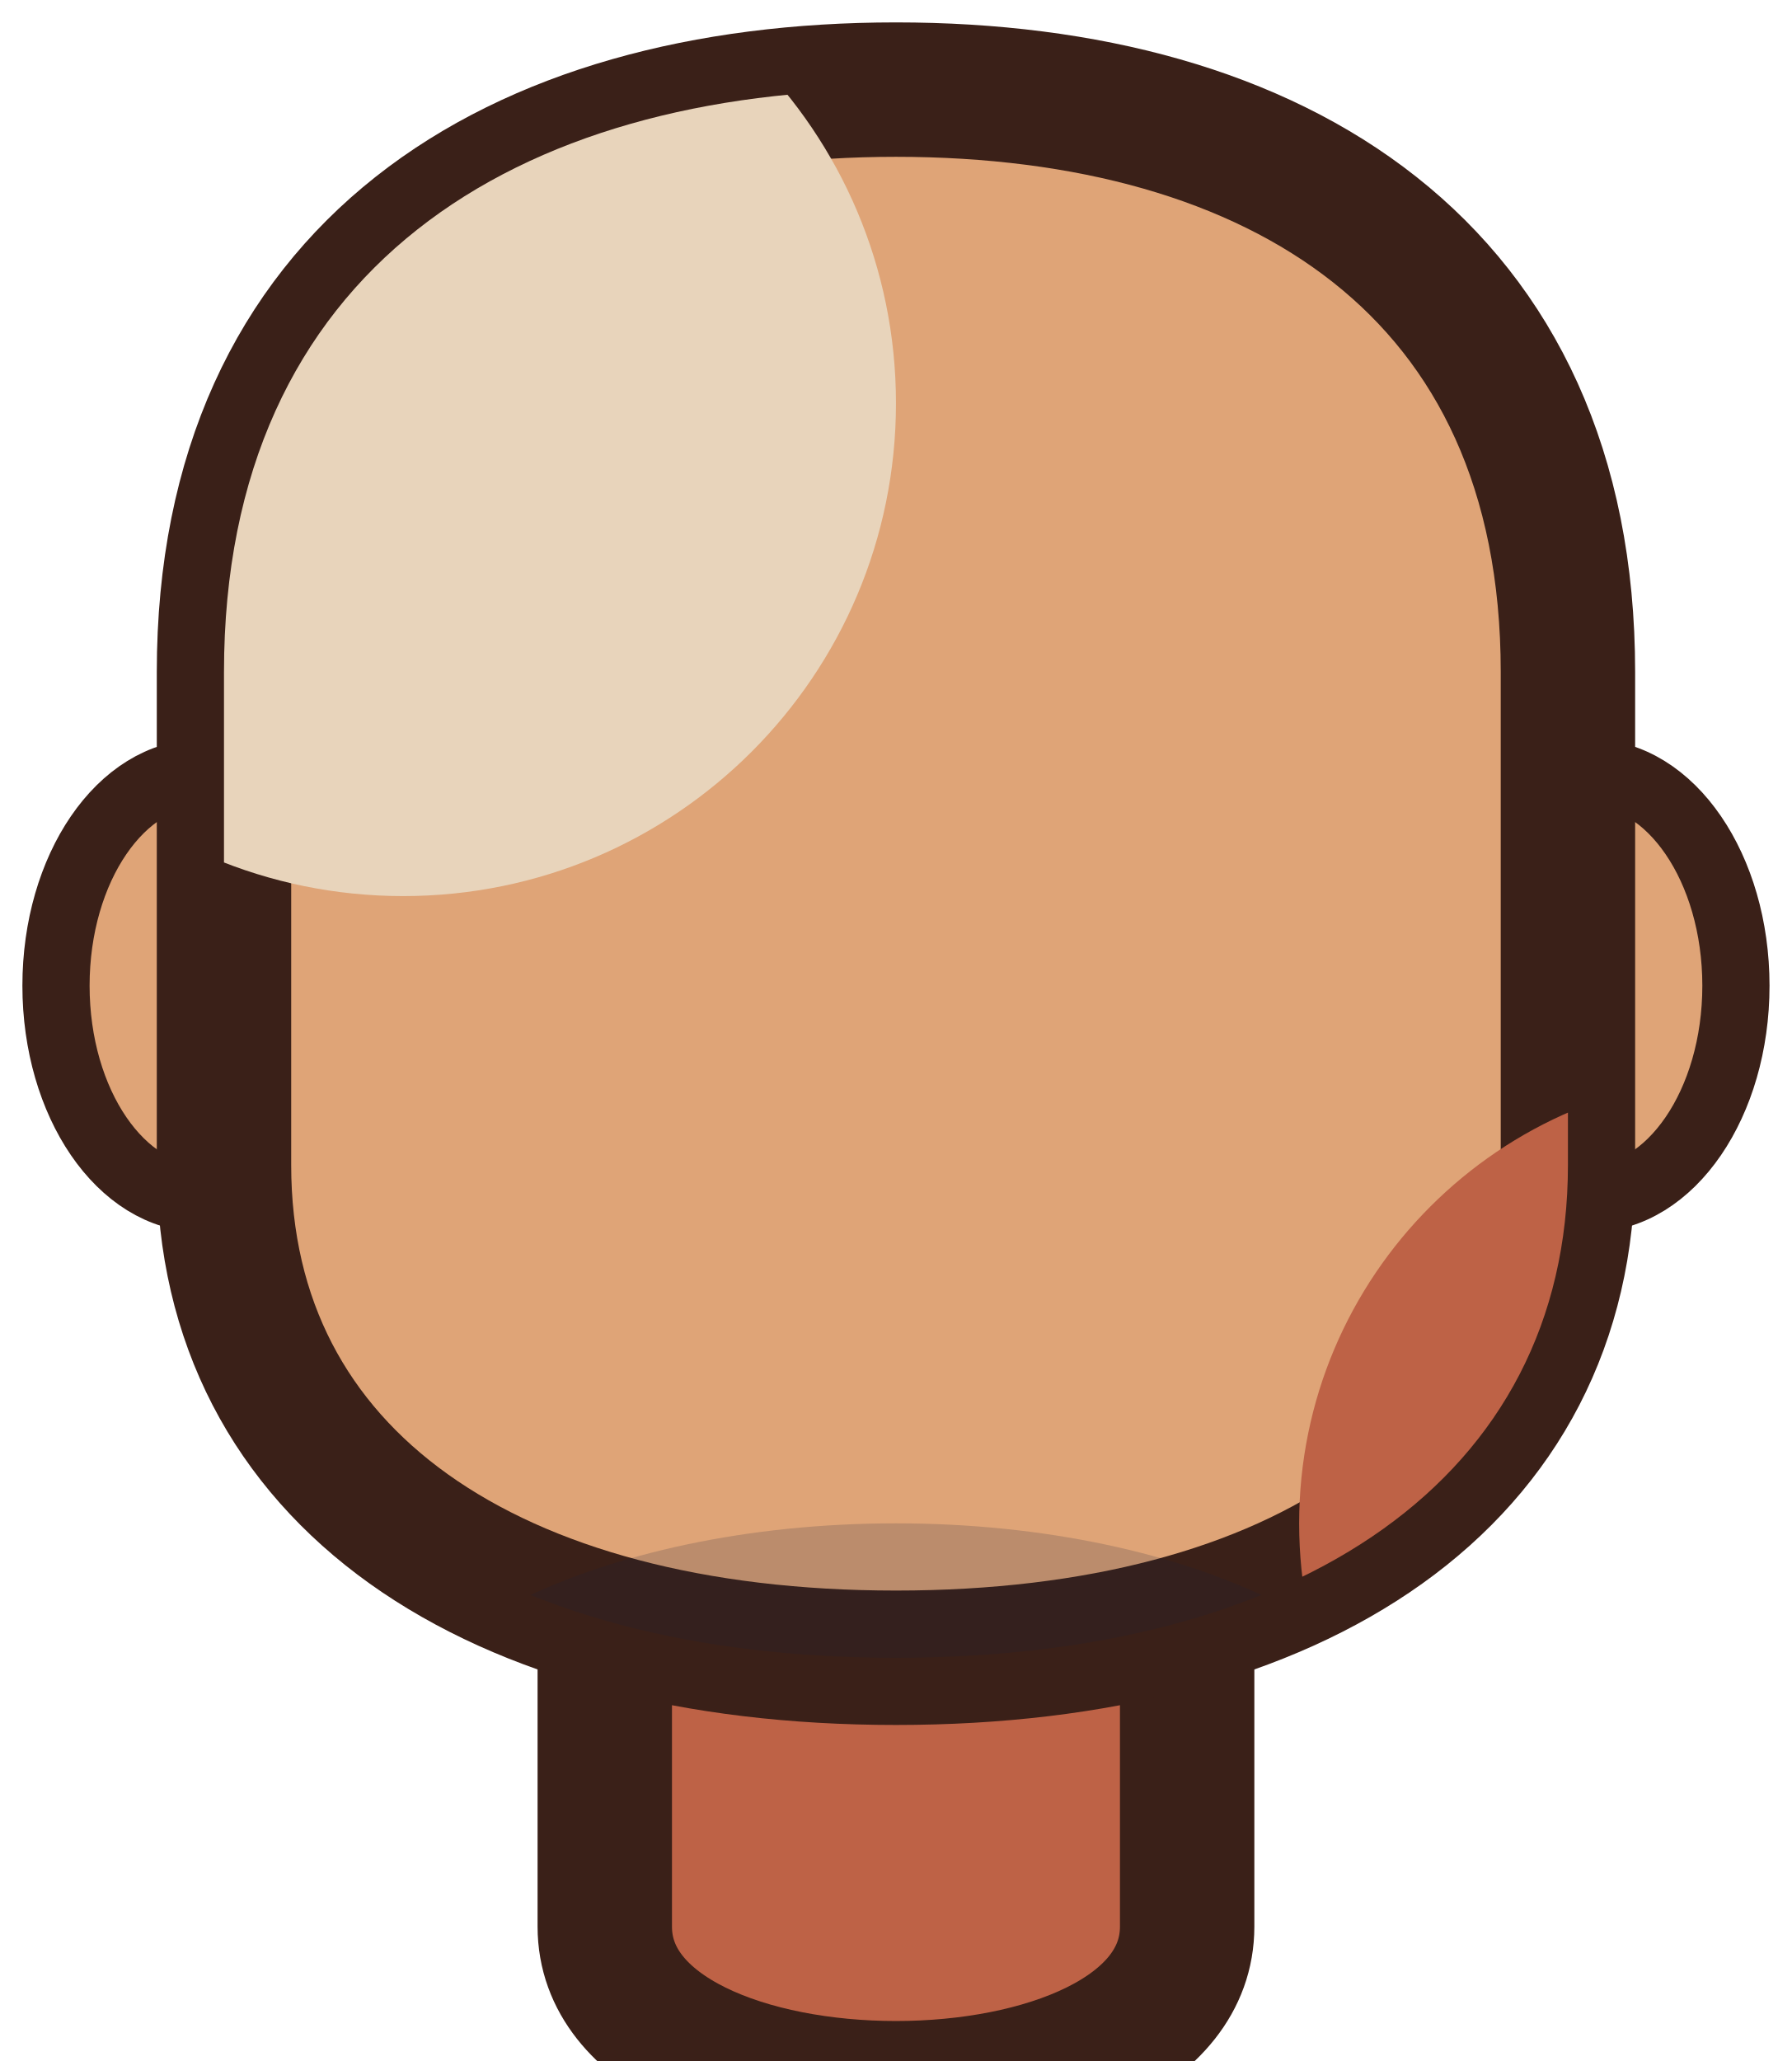
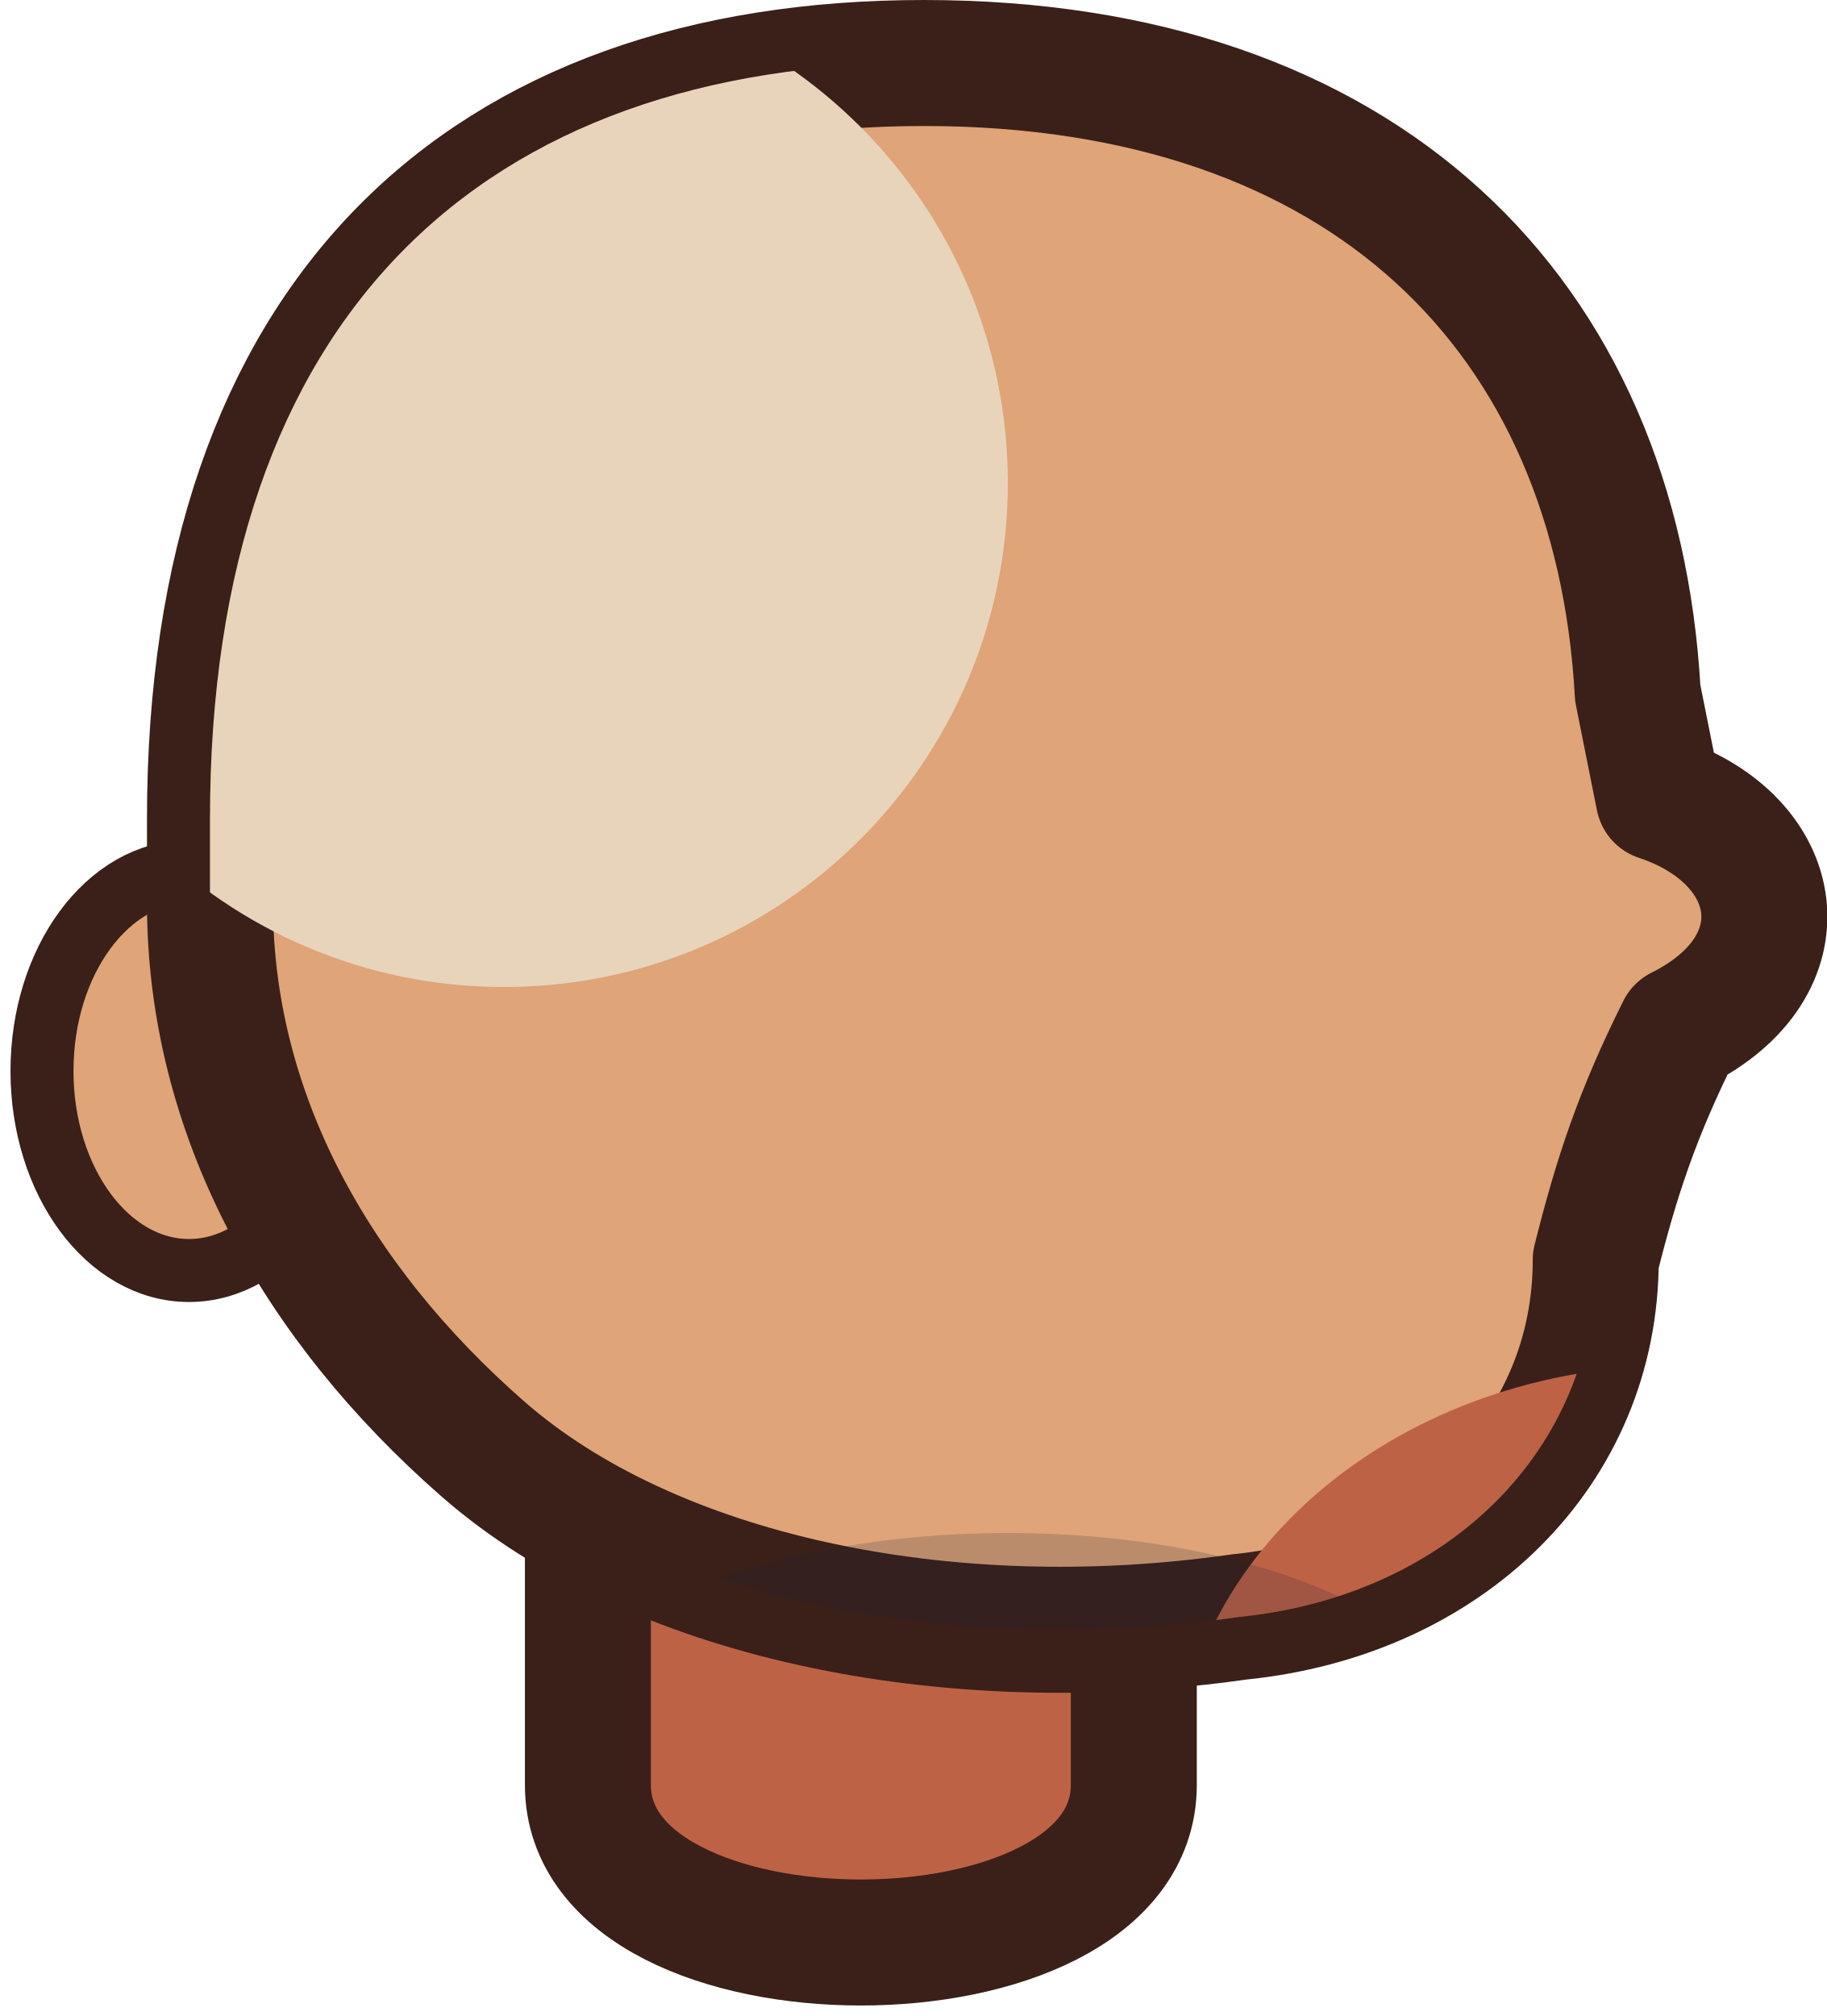
- <svg xmlns="http://www.w3.org/2000/svg" width="80" height="92" viewBox="80 36 80 92" shape-rendering="geometricPrecision">
-   <path d="M 107,100 L 107,122 C 107,131.62 133,131.62 133,122 L 133,100 C 133,90.38 107,90.38 107,100 Z" fill="#be6246" stroke="#3a2018" stroke-width="6" stroke-linecap="round" stroke-linejoin="round" />
-   <ellipse cx="89" cy="80" rx="6.5" ry="9.5" fill="#dfa477" stroke="#3a2018" stroke-width="3" />
-   <ellipse cx="151" cy="80" rx="6.5" ry="9.5" fill="#dfa477" stroke="#3a2018" stroke-width="3" />
-   <path d="M 90,66 C 90,48 103,40 120,40 C 137,40 150,48 150,66 L 150,88 C 150,102 138,110 120,110 C 102,110 90,102 90,88 Z" fill="#dfa477" stroke="#3a2018" stroke-width="6" stroke-linecap="round" stroke-linejoin="round" />
+ <svg xmlns="http://www.w3.org/2000/svg" width="87" height="96" viewBox="76 37 87 96" shape-rendering="geometricPrecision">
+   <path d="M 104,98 L 104,122 C 104,132 130,132 130,122 L 130,98 C 130,88 104,88 104,98 Z" fill="#be6246" stroke="#3a2018" stroke-width="6" stroke-linecap="round" stroke-linejoin="round" />
+   <ellipse cx="85" cy="88" rx="7" ry="9.5" fill="#dfa477" stroke="#3a2018" stroke-width="3" />
+   <path d="M 86,76 C 86,52 99,40 120,40 C 141,40 153,52 154,70 L 155,75 C 161,77 162,83 156,86 C 154,90 153,93 152,97 C 152,106 145,113 135,114 C 121,116 107,113 99,106 C 91,99 86,90 86,80 Z" fill="#dfa477" stroke="#3a2018" stroke-width="6" stroke-linecap="round" stroke-linejoin="round" />
  <defs>
-     <clipPath id="hd">
-       <path d="M 90,66 C 90,48 103,40 120,40 C 137,40 150,48 150,66 L 150,88 C 150,102 138,110 120,110 C 102,110 90,102 90,88 Z" />
+     <clipPath id="hd2">
+       <path d="M 86,76 C 86,52 99,40 120,40 C 141,40 153,52 154,70 L 155,75 C 161,77 162,83 156,86 C 154,90 153,93 152,97 C 152,106 145,113 135,114 C 121,116 107,113 99,106 C 91,99 86,90 86,80 Z" />
    </clipPath>
  </defs>
-   <g clip-path="url(#hd)">
-     <ellipse cx="98" cy="54" rx="22" ry="22" fill="#e8d4bb" />
-     <ellipse cx="158" cy="104" rx="20" ry="20" fill="#be6246" />
-   </g>
-   <g clip-path="url(#hd)">
-     <ellipse cx="120" cy="116" rx="24" ry="12" fill="#16203a" opacity="0.18" />
+   <g clip-path="url(#hd2)">
+     <ellipse cx="100" cy="60" rx="24" ry="24" fill="#e8d4bb" />
+     <ellipse cx="156" cy="122" rx="24" ry="20" fill="#be6246" />
+     <ellipse cx="124" cy="120" rx="22" ry="10" fill="#16203a" opacity="0.18" />
  </g>
</svg>
